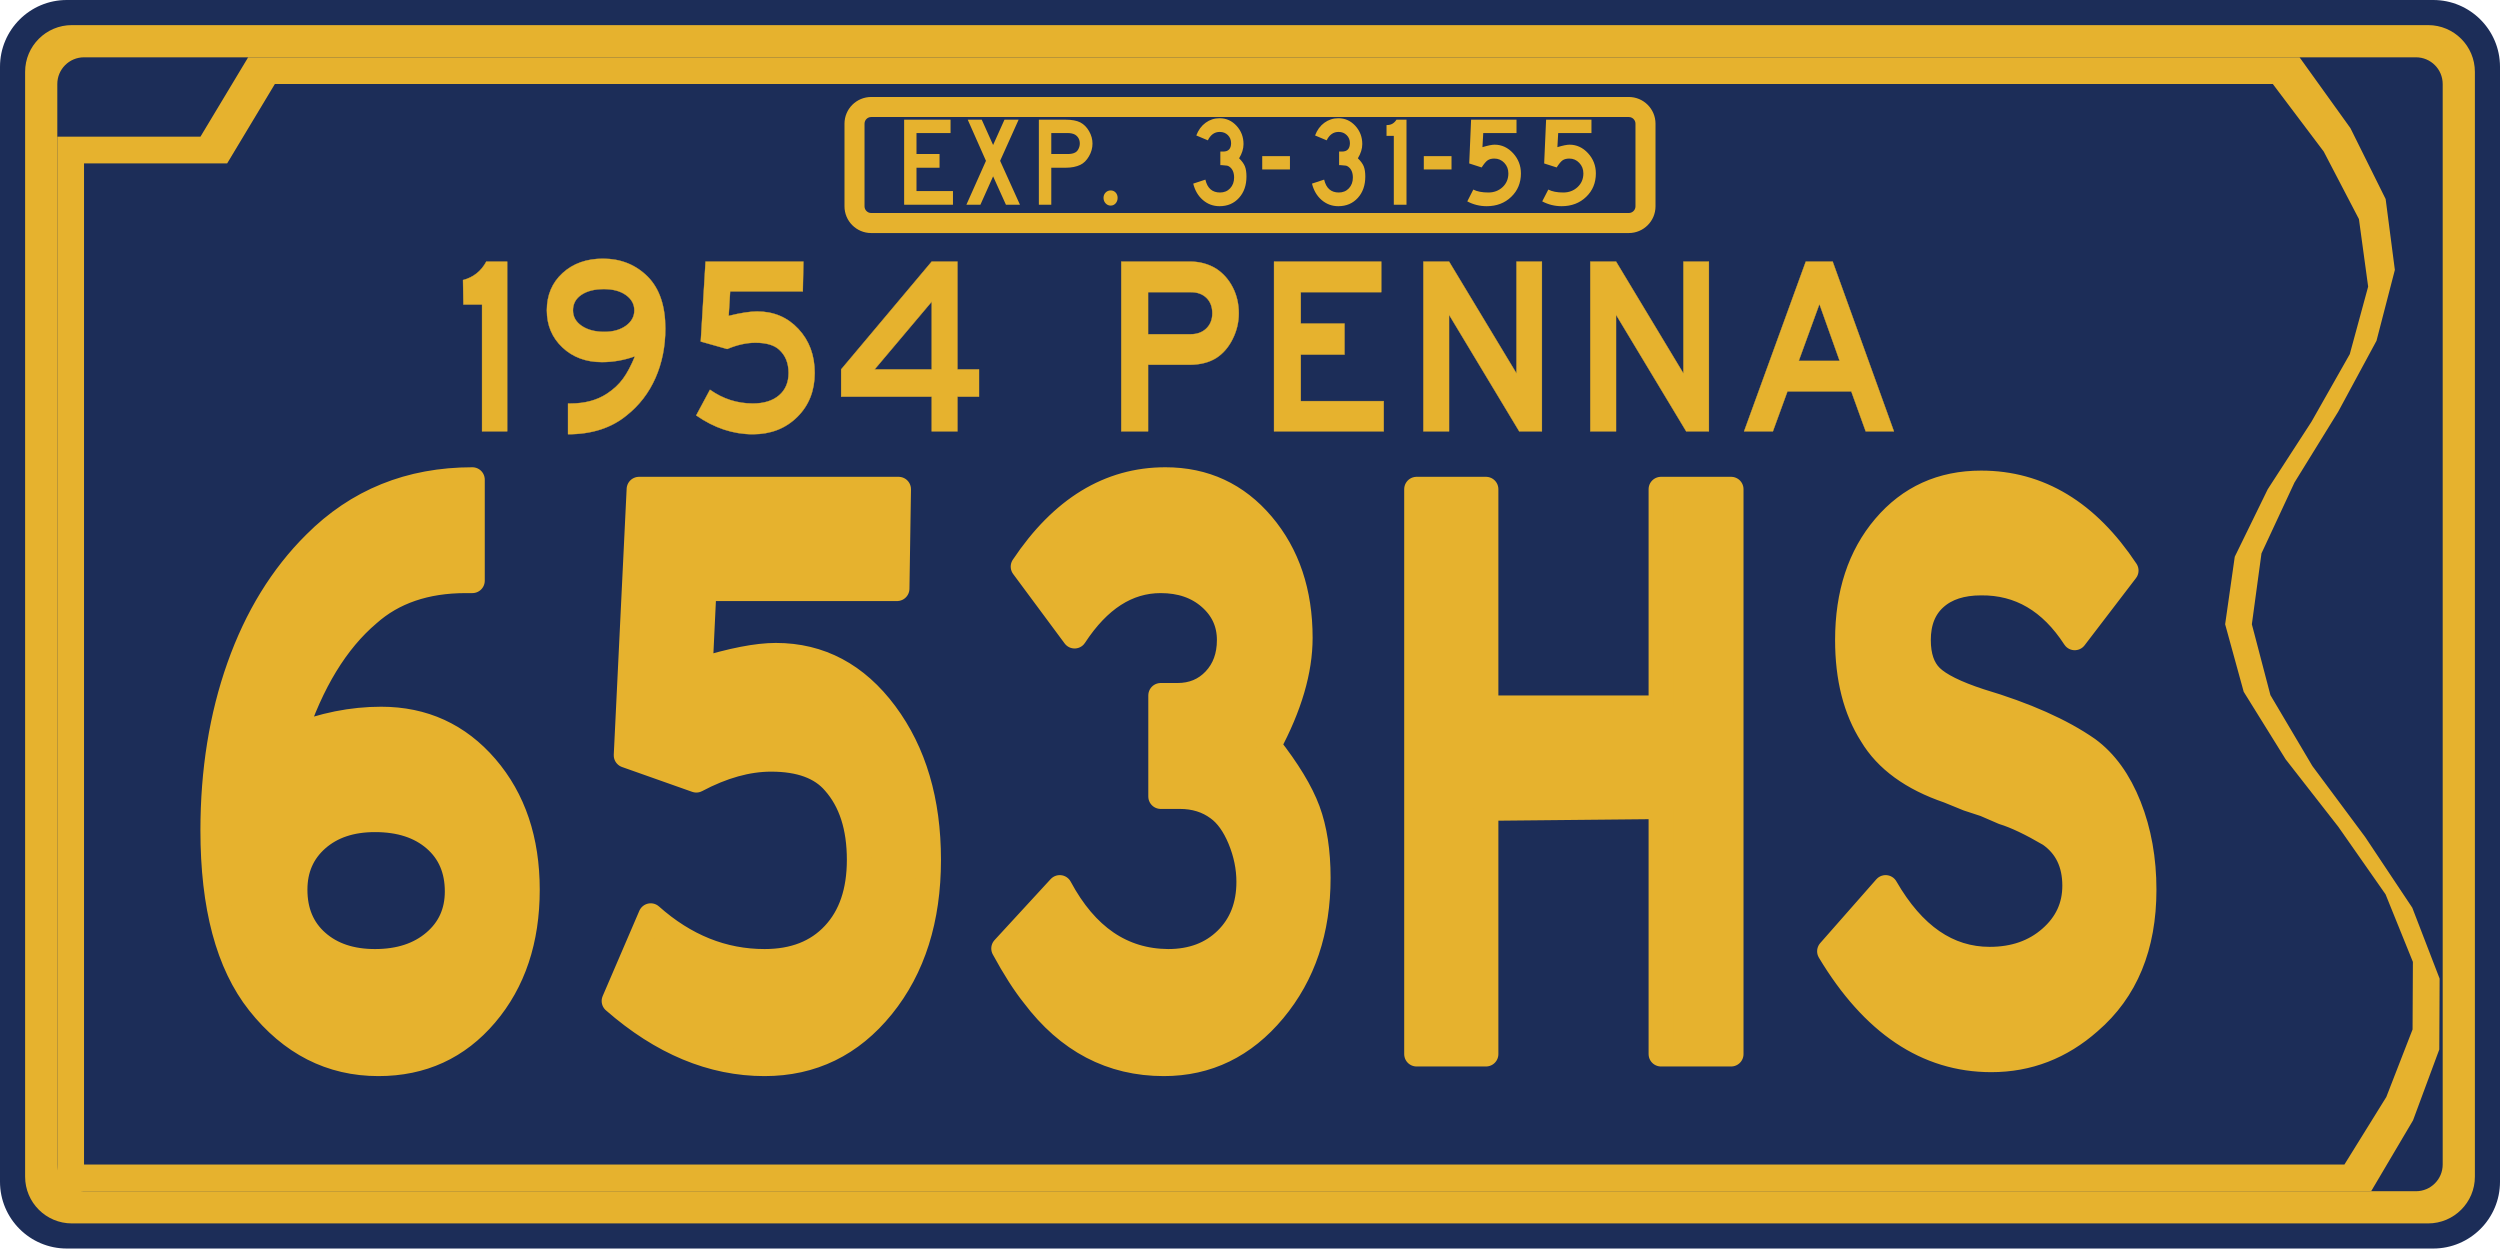
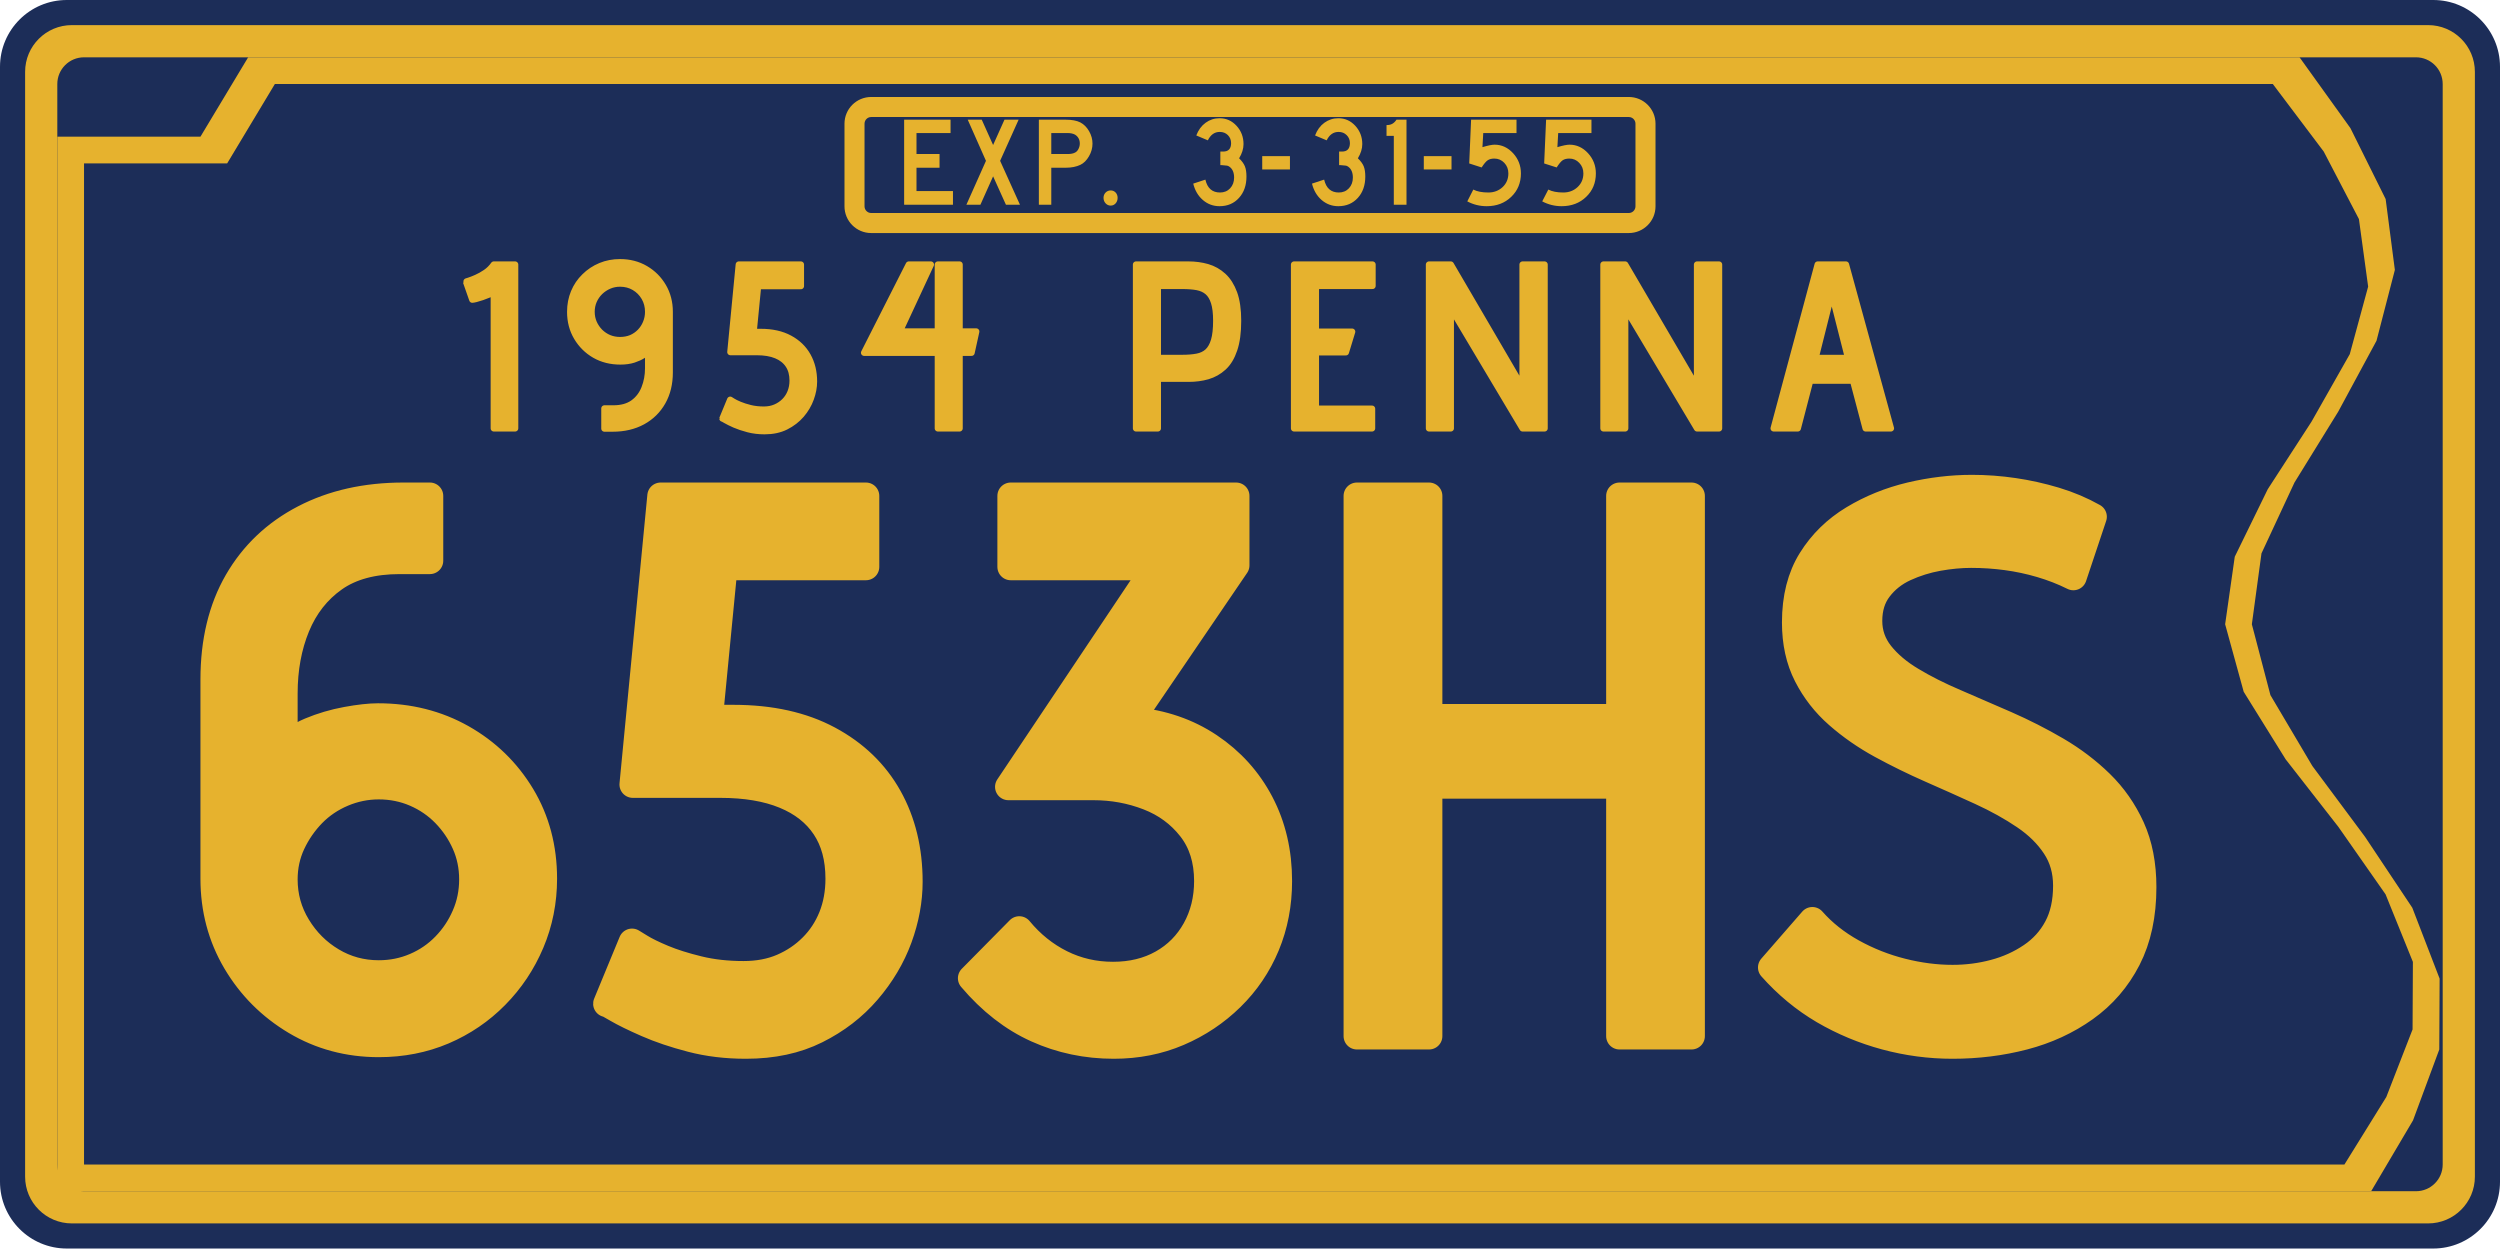
<svg xmlns="http://www.w3.org/2000/svg" width="37.428mm" height="18.692mm" viewBox="-0.858 -0.858 37.428 18.692">
  <path id="face" d="M0.142,-0.858H35.570A1.000,1.000 0 0 1 36.570,0.142V16.834A1.000,1.000 0 0 1 35.570,17.834H0.142A1.000,1.000 0 0 1 -0.858,16.834V0.142A1.000,1.000 0 0 1 0.142,-0.858Z" fill="#1C2D58" />
  <path id="rim" d="M0.218,-0.482H35.494A0.700,0.700 0 0 1 36.194,0.218V16.758A0.700,0.700 0 0 1 35.494,17.458H0.218A0.700,0.700 0 0 1 -0.482,16.758V0.218A0.700,0.700 0 0 1 0.218,-0.482ZM0.400,0.000H35.312A0.400,0.400 0 0 1 35.712,0.400V16.576A0.400,0.400 0 0 1 35.312,16.976H0.400A0.400,0.400 0 0 1 0.000,16.576V0.400A0.400,0.400 0 0 1 0.400,0.000Z" fill="#E6B22E" fill-rule="evenodd" />
  <path class="relief" d="M0.000,1.188L2.143,1.188L2.857,0.000L33.569,0.000L33.569,0.000L34.331,1.061L34.858,2.122L34.996,3.183L34.721,4.244L34.148,5.305L33.493,6.366L32.999,7.427L32.855,8.488L33.133,9.549L33.761,10.610L34.550,11.671L35.257,12.732L35.666,13.793L35.661,14.854L35.268,15.915L34.641,16.976L0.000,16.976ZM0.400,1.588L2.543,1.588L3.257,0.400L33.169,0.400L33.169,0.400L33.931,1.411L34.458,2.422L34.596,3.433L34.321,4.444L33.748,5.455L33.093,6.466L32.599,7.477L32.455,8.488L32.733,9.499L33.361,10.510L34.150,11.521L34.857,12.532L35.266,13.543L35.261,14.554L34.868,15.565L34.241,16.576L0.400,16.576Z" fill="#E6B22E" fill-rule="evenodd" />
  <path class="relief" d="M12.185,0.594H23.527A0.400,0.400 0 0 1 23.927,0.994V2.231A0.400,0.400 0 0 1 23.527,2.631H12.185A0.400,0.400 0 0 1 11.785,2.231V0.994A0.400,0.400 0 0 1 12.185,0.594ZM12.185,0.894H23.527A0.100,0.100 0 0 1 23.627,0.994V2.231A0.100,0.100 0 0 1 23.527,2.331H12.185A0.100,0.100 0 0 1 12.085,2.231V0.994A0.100,0.100 0 0 1 12.185,0.894Z" fill="#E6B22E" fill-rule="evenodd" />
  <path class="relief" d="M13.409 2.207H12.678V0.934H13.373V1.134H12.863V1.448H13.208V1.653H12.863V2.002H13.409ZM14.412 2.207H14.202L14.01 1.782L13.82 2.207H13.61L13.903 1.55L13.63 0.934H13.84L14.01 1.313L14.18 0.934H14.392L14.115 1.55ZM15.498 1.291Q15.498 1.392 15.445 1.482Q15.393 1.573 15.316 1.61Q15.225 1.653 15.099 1.653H14.881V2.207H14.695V0.934H15.099Q15.236 0.934 15.316 0.975Q15.395 1.016 15.447 1.106Q15.498 1.196 15.498 1.291ZM15.308 1.291Q15.308 1.204 15.237 1.158Q15.192 1.134 15.126 1.134H14.881V1.448H15.126Q15.197 1.448 15.237 1.426Q15.268 1.411 15.288 1.372Q15.308 1.333 15.308 1.291ZM15.845 2.025Q15.874 2.057 15.874 2.104Q15.874 2.152 15.845 2.186Q15.815 2.22 15.77 2.22Q15.726 2.22 15.694 2.186Q15.663 2.152 15.663 2.104Q15.663 2.057 15.694 2.025Q15.726 1.993 15.77 1.993Q15.815 1.993 15.845 2.025ZM17.803 1.785Q17.803 1.982 17.691 2.105Q17.579 2.229 17.4 2.229Q17.258 2.229 17.151 2.137Q17.044 2.045 17.006 1.891L17.188 1.831Q17.232 2.024 17.407 2.024Q17.5 2.024 17.559 1.961Q17.618 1.897 17.618 1.801Q17.618 1.69 17.551 1.64Q17.531 1.625 17.514 1.622Q17.498 1.619 17.432 1.614H17.412V1.411H17.455Q17.572 1.411 17.573 1.286Q17.573 1.213 17.525 1.165Q17.477 1.117 17.403 1.117Q17.287 1.117 17.225 1.243L17.052 1.17Q17.098 1.048 17.191 0.98Q17.284 0.912 17.4 0.912Q17.55 0.912 17.654 1.025Q17.759 1.139 17.759 1.299Q17.759 1.403 17.693 1.512Q17.757 1.575 17.78 1.633Q17.803 1.691 17.803 1.785ZM18.454 1.679H18.039V1.479H18.454ZM19.582 1.785Q19.582 1.982 19.47 2.105Q19.357 2.229 19.178 2.229Q19.037 2.229 18.929 2.137Q18.822 2.045 18.784 1.891L18.966 1.831Q19.011 2.024 19.185 2.024Q19.278 2.024 19.337 1.961Q19.396 1.897 19.396 1.801Q19.396 1.69 19.329 1.64Q19.309 1.625 19.293 1.622Q19.276 1.619 19.21 1.614H19.19V1.411H19.234Q19.35 1.411 19.352 1.286Q19.352 1.213 19.303 1.165Q19.255 1.117 19.182 1.117Q19.065 1.117 19.004 1.243L18.83 1.17Q18.876 1.048 18.969 0.98Q19.063 0.912 19.178 0.912Q19.328 0.912 19.432 1.025Q19.537 1.139 19.537 1.299Q19.537 1.403 19.471 1.512Q19.536 1.575 19.559 1.633Q19.582 1.691 19.582 1.785ZM20.199 2.207H20.009V1.176H19.9V1.014H19.912Q19.997 1.014 20.049 0.934H20.199ZM20.873 1.679H20.458V1.479H20.873ZM21.912 1.738Q21.912 1.95 21.767 2.089Q21.622 2.229 21.399 2.229Q21.245 2.229 21.109 2.157L21.199 1.98Q21.284 2.024 21.424 2.024Q21.551 2.024 21.638 1.943Q21.724 1.862 21.724 1.738Q21.724 1.644 21.663 1.58Q21.602 1.516 21.514 1.516Q21.452 1.516 21.414 1.542Q21.376 1.568 21.324 1.649L21.138 1.589L21.166 0.934H21.846V1.134H21.348L21.336 1.345Q21.459 1.308 21.518 1.308Q21.677 1.308 21.795 1.436Q21.912 1.564 21.912 1.738ZM23.034 1.738Q23.034 1.95 22.889 2.089Q22.744 2.229 22.521 2.229Q22.368 2.229 22.231 2.157L22.322 1.98Q22.407 2.024 22.546 2.024Q22.673 2.024 22.76 1.943Q22.847 1.862 22.847 1.738Q22.847 1.644 22.785 1.58Q22.724 1.516 22.637 1.516Q22.574 1.516 22.536 1.542Q22.499 1.568 22.447 1.649L22.26 1.589L22.289 0.934H22.968V1.134H22.47L22.458 1.345Q22.581 1.308 22.64 1.308Q22.799 1.308 22.917 1.436Q23.034 1.564 23.034 1.738Z" fill="#E6B22E" fill-rule="evenodd" />
-   <path class="relief" d="M6.735 5.6H6.359V3.701H6.08L6.074 3.335Q6.307 3.274 6.423 3.058H6.735ZM9.103 4.06Q9.103 4.464 8.955 4.8Q8.806 5.137 8.523 5.361Q8.18 5.643 7.646 5.643V5.183H7.683Q8.004 5.183 8.226 5.038Q8.378 4.939 8.471 4.81Q8.564 4.682 8.648 4.476Q8.406 4.563 8.153 4.563Q7.795 4.563 7.562 4.343Q7.329 4.123 7.329 3.788Q7.329 3.447 7.564 3.231Q7.799 3.015 8.169 3.015Q8.569 3.015 8.839 3.284Q9.103 3.551 9.103 4.06ZM8.184 3.47Q7.973 3.47 7.847 3.555Q7.72 3.64 7.72 3.788Q7.72 3.932 7.851 4.021Q7.982 4.11 8.191 4.11Q8.386 4.11 8.513 4.019Q8.639 3.927 8.639 3.789Q8.639 3.65 8.514 3.56Q8.389 3.47 8.184 3.47ZM11.339 4.725Q11.339 5.127 11.077 5.385Q10.816 5.643 10.413 5.643Q9.969 5.643 9.565 5.361L9.771 4.977Q10.062 5.183 10.413 5.183Q10.662 5.183 10.805 5.061Q10.948 4.939 10.948 4.725Q10.948 4.504 10.807 4.377Q10.695 4.273 10.451 4.273Q10.251 4.273 10.029 4.367L9.633 4.255L9.705 3.058H11.17L11.161 3.505H10.073L10.051 3.871Q10.319 3.805 10.477 3.805Q10.851 3.805 11.095 4.067Q11.339 4.329 11.339 4.725ZM13.799 5.081H13.476V5.6H13.091V5.081H11.735V4.672L13.091 3.058H13.476V4.672H13.799ZM13.091 4.672V3.658L12.236 4.672ZM17.688 3.833Q17.688 4.034 17.596 4.218Q17.504 4.403 17.35 4.502Q17.191 4.601 16.954 4.603H16.33V5.6H15.929V3.058H16.954Q17.176 3.058 17.35 3.165Q17.508 3.269 17.598 3.445Q17.688 3.62 17.688 3.833ZM17.292 3.833Q17.292 3.688 17.205 3.602Q17.117 3.516 16.969 3.516H16.33V4.146H16.969Q17.112 4.146 17.202 4.06Q17.292 3.973 17.292 3.833ZM19.858 5.6H18.216V3.058H19.821V3.516H18.616V3.986H19.271V4.451H18.616V5.147H19.858ZM22.226 5.6H21.887L20.836 3.854V5.6H20.452V3.058H20.836L21.846 4.733V3.058H22.226ZM24.726 5.6H24.387L23.336 3.854V5.6H22.951V3.058H23.336L24.345 4.733V3.058H24.726ZM27.496 5.6H27.074L26.858 5.002H25.902L25.684 5.6H25.253L26.177 3.058H26.579ZM26.684 4.545 26.381 3.694 26.071 4.545Z" fill="#E6B22E" fill-rule="evenodd" stroke="#E6B22E" stroke-width="0.005" stroke-linejoin="round" />
-   <path class="relief" d="M7.037 12.462Q7.037 13.596 6.413 14.331Q5.788 15.067 4.808 15.067Q3.74 15.067 3.017 14.154Q2.328 13.283 2.328 11.574Q2.328 10.238 2.722 9.126Q3.116 8.014 3.857 7.278Q4.808 6.323 6.214 6.323V7.836H6.115Q5.216 7.836 4.656 8.335Q3.939 8.944 3.536 10.171Q4.195 9.908 4.849 9.908Q5.8 9.908 6.419 10.627Q7.037 11.346 7.037 12.462ZM5.987 12.488Q5.987 11.997 5.651 11.705Q5.316 11.414 4.756 11.414Q4.219 11.414 3.889 11.705Q3.559 11.997 3.559 12.462Q3.559 12.953 3.889 13.245Q4.219 13.536 4.756 13.536Q5.304 13.536 5.645 13.245Q5.987 12.953 5.987 12.488ZM13.044 12.014Q13.044 13.35 12.35 14.209Q11.656 15.067 10.588 15.067Q9.409 15.067 8.335 14.128L8.884 12.851Q9.654 13.536 10.588 13.536Q11.247 13.536 11.626 13.13Q12.006 12.725 12.006 12.014Q12.006 11.278 11.632 10.856Q11.335 10.509 10.687 10.509Q10.156 10.509 9.567 10.822L8.516 10.45L8.709 6.466H12.595L12.572 7.955H9.683L9.625 9.173Q10.337 8.953 10.757 8.953Q11.749 8.953 12.397 9.824Q13.044 10.695 13.044 12.014ZM18.877 12.285Q18.877 13.469 18.211 14.268Q17.546 15.067 16.566 15.067Q15.387 15.067 14.617 14.044Q14.407 13.782 14.168 13.342L15.008 12.429Q15.597 13.528 16.63 13.536Q17.167 13.536 17.502 13.207Q17.838 12.877 17.838 12.344Q17.838 12.023 17.707 11.705Q17.575 11.388 17.377 11.245Q17.138 11.067 16.805 11.067H16.519V9.553H16.77Q17.108 9.553 17.327 9.321Q17.546 9.088 17.546 8.724Q17.546 8.344 17.257 8.09Q16.968 7.836 16.519 7.836Q15.772 7.836 15.23 8.665L14.459 7.625Q15.329 6.323 16.589 6.323Q17.47 6.323 18.039 6.995Q18.608 7.667 18.608 8.691Q18.608 9.426 18.135 10.306Q18.567 10.856 18.722 11.274Q18.877 11.693 18.877 12.285ZM25.059 14.923H24.009V11.219L21.389 11.245V14.923H20.35V6.466H21.389V9.739H24.009V6.466H25.059ZM31.241 12.462Q31.241 13.739 30.424 14.441Q29.782 15.008 28.954 15.008Q27.507 15.008 26.532 13.384L27.372 12.429Q27.991 13.503 28.93 13.503Q29.479 13.503 29.841 13.185Q30.203 12.868 30.203 12.403Q30.203 11.896 29.829 11.634Q29.409 11.388 29.135 11.304L28.86 11.185L28.604 11.101L28.312 10.982Q27.495 10.703 27.162 10.145Q26.801 9.579 26.801 8.724Q26.801 7.684 27.358 7.029Q27.915 6.373 28.802 6.373Q30.103 6.373 30.973 7.684L30.203 8.691Q29.666 7.862 28.802 7.87Q28.364 7.87 28.114 8.094Q27.863 8.319 27.863 8.724Q27.863 9.088 28.052 9.274Q28.242 9.46 28.785 9.638Q29.806 9.942 30.401 10.357Q30.792 10.644 31.017 11.211Q31.241 11.777 31.241 12.462Z" fill="#E6B22E" fill-rule="evenodd" stroke="#E6B22E" stroke-width="0.371" stroke-linejoin="round" />
+   <path class="relief" d="M6.119 3.359 6.213 3.628Q6.227 3.628 6.267 3.618Q6.308 3.607 6.36 3.59Q6.413 3.572 6.462 3.551Q6.511 3.53 6.535 3.509V5.555H6.854V3.103H6.535Q6.486 3.173 6.415 3.222Q6.343 3.271 6.274 3.301Q6.206 3.331 6.161 3.345Q6.115 3.359 6.119 3.359ZM8.425 3.068Q8.268 3.068 8.133 3.124Q7.998 3.18 7.895 3.282Q7.791 3.383 7.735 3.518Q7.679 3.653 7.679 3.81Q7.679 4.024 7.779 4.192Q7.879 4.36 8.047 4.457Q8.215 4.553 8.429 4.553Q8.544 4.553 8.629 4.525Q8.713 4.497 8.767 4.462Q8.821 4.427 8.846 4.406V4.655Q8.846 4.816 8.791 4.954Q8.737 5.092 8.622 5.175Q8.506 5.257 8.327 5.257H8.191V5.558H8.313Q8.569 5.558 8.762 5.453Q8.954 5.348 9.061 5.159Q9.168 4.97 9.168 4.718V3.81Q9.168 3.6 9.07 3.432Q8.972 3.264 8.804 3.166Q8.636 3.068 8.425 3.068ZM8.425 3.387Q8.544 3.387 8.639 3.443Q8.734 3.499 8.79 3.595Q8.846 3.691 8.846 3.81Q8.846 3.898 8.814 3.975Q8.783 4.052 8.725 4.112Q8.667 4.171 8.592 4.203Q8.516 4.234 8.425 4.234Q8.338 4.234 8.261 4.203Q8.184 4.171 8.124 4.112Q8.065 4.052 8.031 3.975Q7.998 3.898 7.998 3.81Q7.998 3.723 8.031 3.646Q8.065 3.569 8.124 3.511Q8.184 3.453 8.261 3.42Q8.338 3.387 8.425 3.387ZM10.424 4.112 10.491 3.425H11.132V3.103H10.203L10.077 4.413H10.473Q10.645 4.413 10.764 4.462Q10.883 4.511 10.946 4.606Q11.009 4.7 11.009 4.84Q11.009 4.935 10.977 5.014Q10.946 5.092 10.888 5.15Q10.83 5.208 10.753 5.241Q10.676 5.275 10.578 5.275Q10.466 5.275 10.373 5.252Q10.28 5.229 10.214 5.201Q10.147 5.173 10.111 5.15Q10.074 5.127 10.074 5.127L9.958 5.408Q9.958 5.404 10.005 5.432Q10.053 5.46 10.14 5.499Q10.228 5.537 10.342 5.567Q10.456 5.597 10.589 5.597Q10.771 5.597 10.907 5.529Q11.044 5.46 11.139 5.35Q11.233 5.24 11.28 5.11Q11.328 4.98 11.328 4.854Q11.328 4.637 11.235 4.471Q11.142 4.304 10.963 4.208Q10.785 4.112 10.533 4.112ZM13.183 5.555H13.508V4.423H13.687L13.757 4.105H13.508V3.103H13.183V4.105H12.612L13.078 3.103H12.748L12.079 4.423H13.183ZM16.935 3.103H16.15V5.555H16.476V4.812H16.935Q17.089 4.812 17.222 4.774Q17.355 4.735 17.458 4.641Q17.562 4.546 17.619 4.376Q17.677 4.206 17.677 3.944Q17.677 3.695 17.618 3.532Q17.558 3.369 17.455 3.275Q17.351 3.18 17.217 3.141Q17.082 3.103 16.935 3.103ZM16.476 4.501V3.422H16.844Q16.97 3.422 17.064 3.439Q17.159 3.457 17.222 3.511Q17.285 3.565 17.318 3.669Q17.351 3.772 17.351 3.944Q17.351 4.129 17.318 4.24Q17.285 4.35 17.222 4.408Q17.159 4.465 17.064 4.483Q16.97 4.501 16.844 4.501ZM18.516 5.555H19.683V5.261H18.842V4.416H19.291L19.385 4.108H18.842V3.422H19.69V3.103H18.516ZM22.266 3.103H21.937V4.942L20.862 3.103H20.536V5.555H20.862V3.751L21.937 5.555H22.266ZM24.878 3.103H24.549V4.942L23.473 3.103H23.148V5.555H23.473V3.751L24.549 5.555H24.878ZM27.451 5.555 26.778 3.103H26.355L25.696 5.555H26.057L26.243 4.84H26.884L27.073 5.555ZM26.323 4.501 26.565 3.537 26.81 4.501Z" fill="#E6B22E" fill-rule="evenodd" stroke="#E6B22E" stroke-width="0.095" stroke-linejoin="round" />
+   <path class="relief" d="M5.126 7.537H5.578V6.566H5.184Q4.337 6.566 3.694 6.901Q3.05 7.236 2.696 7.849Q2.343 8.461 2.343 9.316V12.297Q2.343 12.979 2.673 13.539Q3.004 14.099 3.566 14.434Q4.128 14.769 4.813 14.769Q5.334 14.769 5.781 14.579Q6.227 14.388 6.563 14.047Q6.9 13.706 7.091 13.256Q7.282 12.805 7.282 12.297Q7.282 11.604 6.952 11.055Q6.621 10.506 6.059 10.188Q5.497 9.871 4.801 9.871Q4.615 9.871 4.331 9.923Q4.047 9.975 3.786 10.084Q3.526 10.194 3.398 10.356V9.524Q3.398 8.969 3.583 8.519Q3.769 8.068 4.146 7.802Q4.523 7.537 5.126 7.537ZM4.813 10.91Q5.102 10.91 5.358 11.02Q5.613 11.13 5.804 11.326Q5.995 11.523 6.105 11.771Q6.216 12.02 6.216 12.308Q6.216 12.597 6.105 12.851Q5.995 13.106 5.804 13.302Q5.613 13.499 5.358 13.608Q5.102 13.718 4.813 13.718Q4.43 13.718 4.111 13.527Q3.792 13.337 3.595 13.013Q3.398 12.69 3.398 12.308Q3.398 12.02 3.514 11.771Q3.63 11.523 3.821 11.326Q4.013 11.13 4.273 11.02Q4.534 10.91 4.813 10.91ZM9.764 9.894 9.984 7.629H12.106V6.566H9.033L8.616 10.887H9.926Q10.494 10.887 10.888 11.049Q11.283 11.211 11.491 11.523Q11.7 11.835 11.7 12.297Q11.7 12.609 11.596 12.869Q11.491 13.129 11.3 13.319Q11.109 13.51 10.854 13.62Q10.599 13.73 10.274 13.73Q9.903 13.73 9.596 13.654Q9.288 13.579 9.068 13.487Q8.848 13.395 8.726 13.319Q8.604 13.244 8.604 13.244L8.222 14.169Q8.222 14.157 8.378 14.25Q8.535 14.342 8.825 14.469Q9.114 14.596 9.491 14.694Q9.868 14.793 10.309 14.793Q10.912 14.793 11.364 14.567Q11.816 14.342 12.129 13.978Q12.442 13.614 12.599 13.187Q12.755 12.759 12.755 12.343Q12.755 11.627 12.448 11.078Q12.141 10.529 11.549 10.211Q10.958 9.894 10.123 9.894ZM16.118 9.928 16.083 9.905 17.648 7.606V6.566H14.274V7.629H16.443L14.239 10.922H15.515Q15.944 10.922 16.332 11.072Q16.721 11.222 16.97 11.54Q17.219 11.858 17.219 12.332Q17.219 12.736 17.04 13.059Q16.86 13.383 16.541 13.562Q16.222 13.741 15.805 13.741Q15.387 13.741 15.028 13.562Q14.669 13.383 14.402 13.059L13.683 13.787Q14.124 14.307 14.663 14.55Q15.202 14.793 15.816 14.793Q16.338 14.793 16.785 14.602Q17.231 14.411 17.573 14.076Q17.915 13.741 18.101 13.296Q18.286 12.851 18.286 12.332Q18.286 11.685 18.014 11.165Q17.741 10.645 17.248 10.315Q16.756 9.986 16.118 9.928ZM23.388 9.882H20.536V6.566H19.457V14.654H20.536V10.899H23.388V14.654H24.466V6.566H23.388ZM30.183 7.779 30.484 6.878Q30.218 6.728 29.91 6.635Q29.603 6.543 29.29 6.497Q28.977 6.451 28.664 6.451Q28.212 6.451 27.748 6.56Q27.284 6.67 26.89 6.907Q26.496 7.144 26.258 7.525Q26.02 7.906 26.02 8.461Q26.02 8.912 26.194 9.252Q26.368 9.593 26.658 9.847Q26.948 10.102 27.307 10.298Q27.667 10.494 28.049 10.662Q28.432 10.83 28.797 10.997Q29.163 11.165 29.452 11.361Q29.742 11.557 29.91 11.812Q30.079 12.066 30.079 12.401Q30.079 12.771 29.939 13.031Q29.8 13.291 29.551 13.458Q29.302 13.626 29 13.706Q28.699 13.787 28.374 13.787Q28.003 13.787 27.615 13.689Q27.226 13.591 26.872 13.395Q26.519 13.198 26.275 12.921L25.661 13.626Q26.009 14.018 26.443 14.273Q26.878 14.527 27.371 14.66Q27.864 14.793 28.374 14.793Q28.931 14.793 29.441 14.66Q29.951 14.527 30.357 14.238Q30.763 13.949 30.995 13.499Q31.226 13.048 31.226 12.424Q31.226 11.916 31.053 11.534Q30.879 11.153 30.589 10.87Q30.299 10.587 29.934 10.373Q29.568 10.159 29.174 9.986Q28.78 9.813 28.415 9.657Q28.049 9.501 27.76 9.327Q27.47 9.154 27.296 8.935Q27.122 8.715 27.122 8.438Q27.122 8.149 27.273 7.953Q27.423 7.756 27.661 7.646Q27.899 7.537 28.16 7.49Q28.42 7.444 28.652 7.444Q28.919 7.444 29.18 7.479Q29.441 7.514 29.696 7.589Q29.951 7.664 30.183 7.779Z" fill="#E6B22E" fill-rule="evenodd" stroke="#E6B22E" stroke-width="0.400" stroke-linejoin="round" />
</svg>
